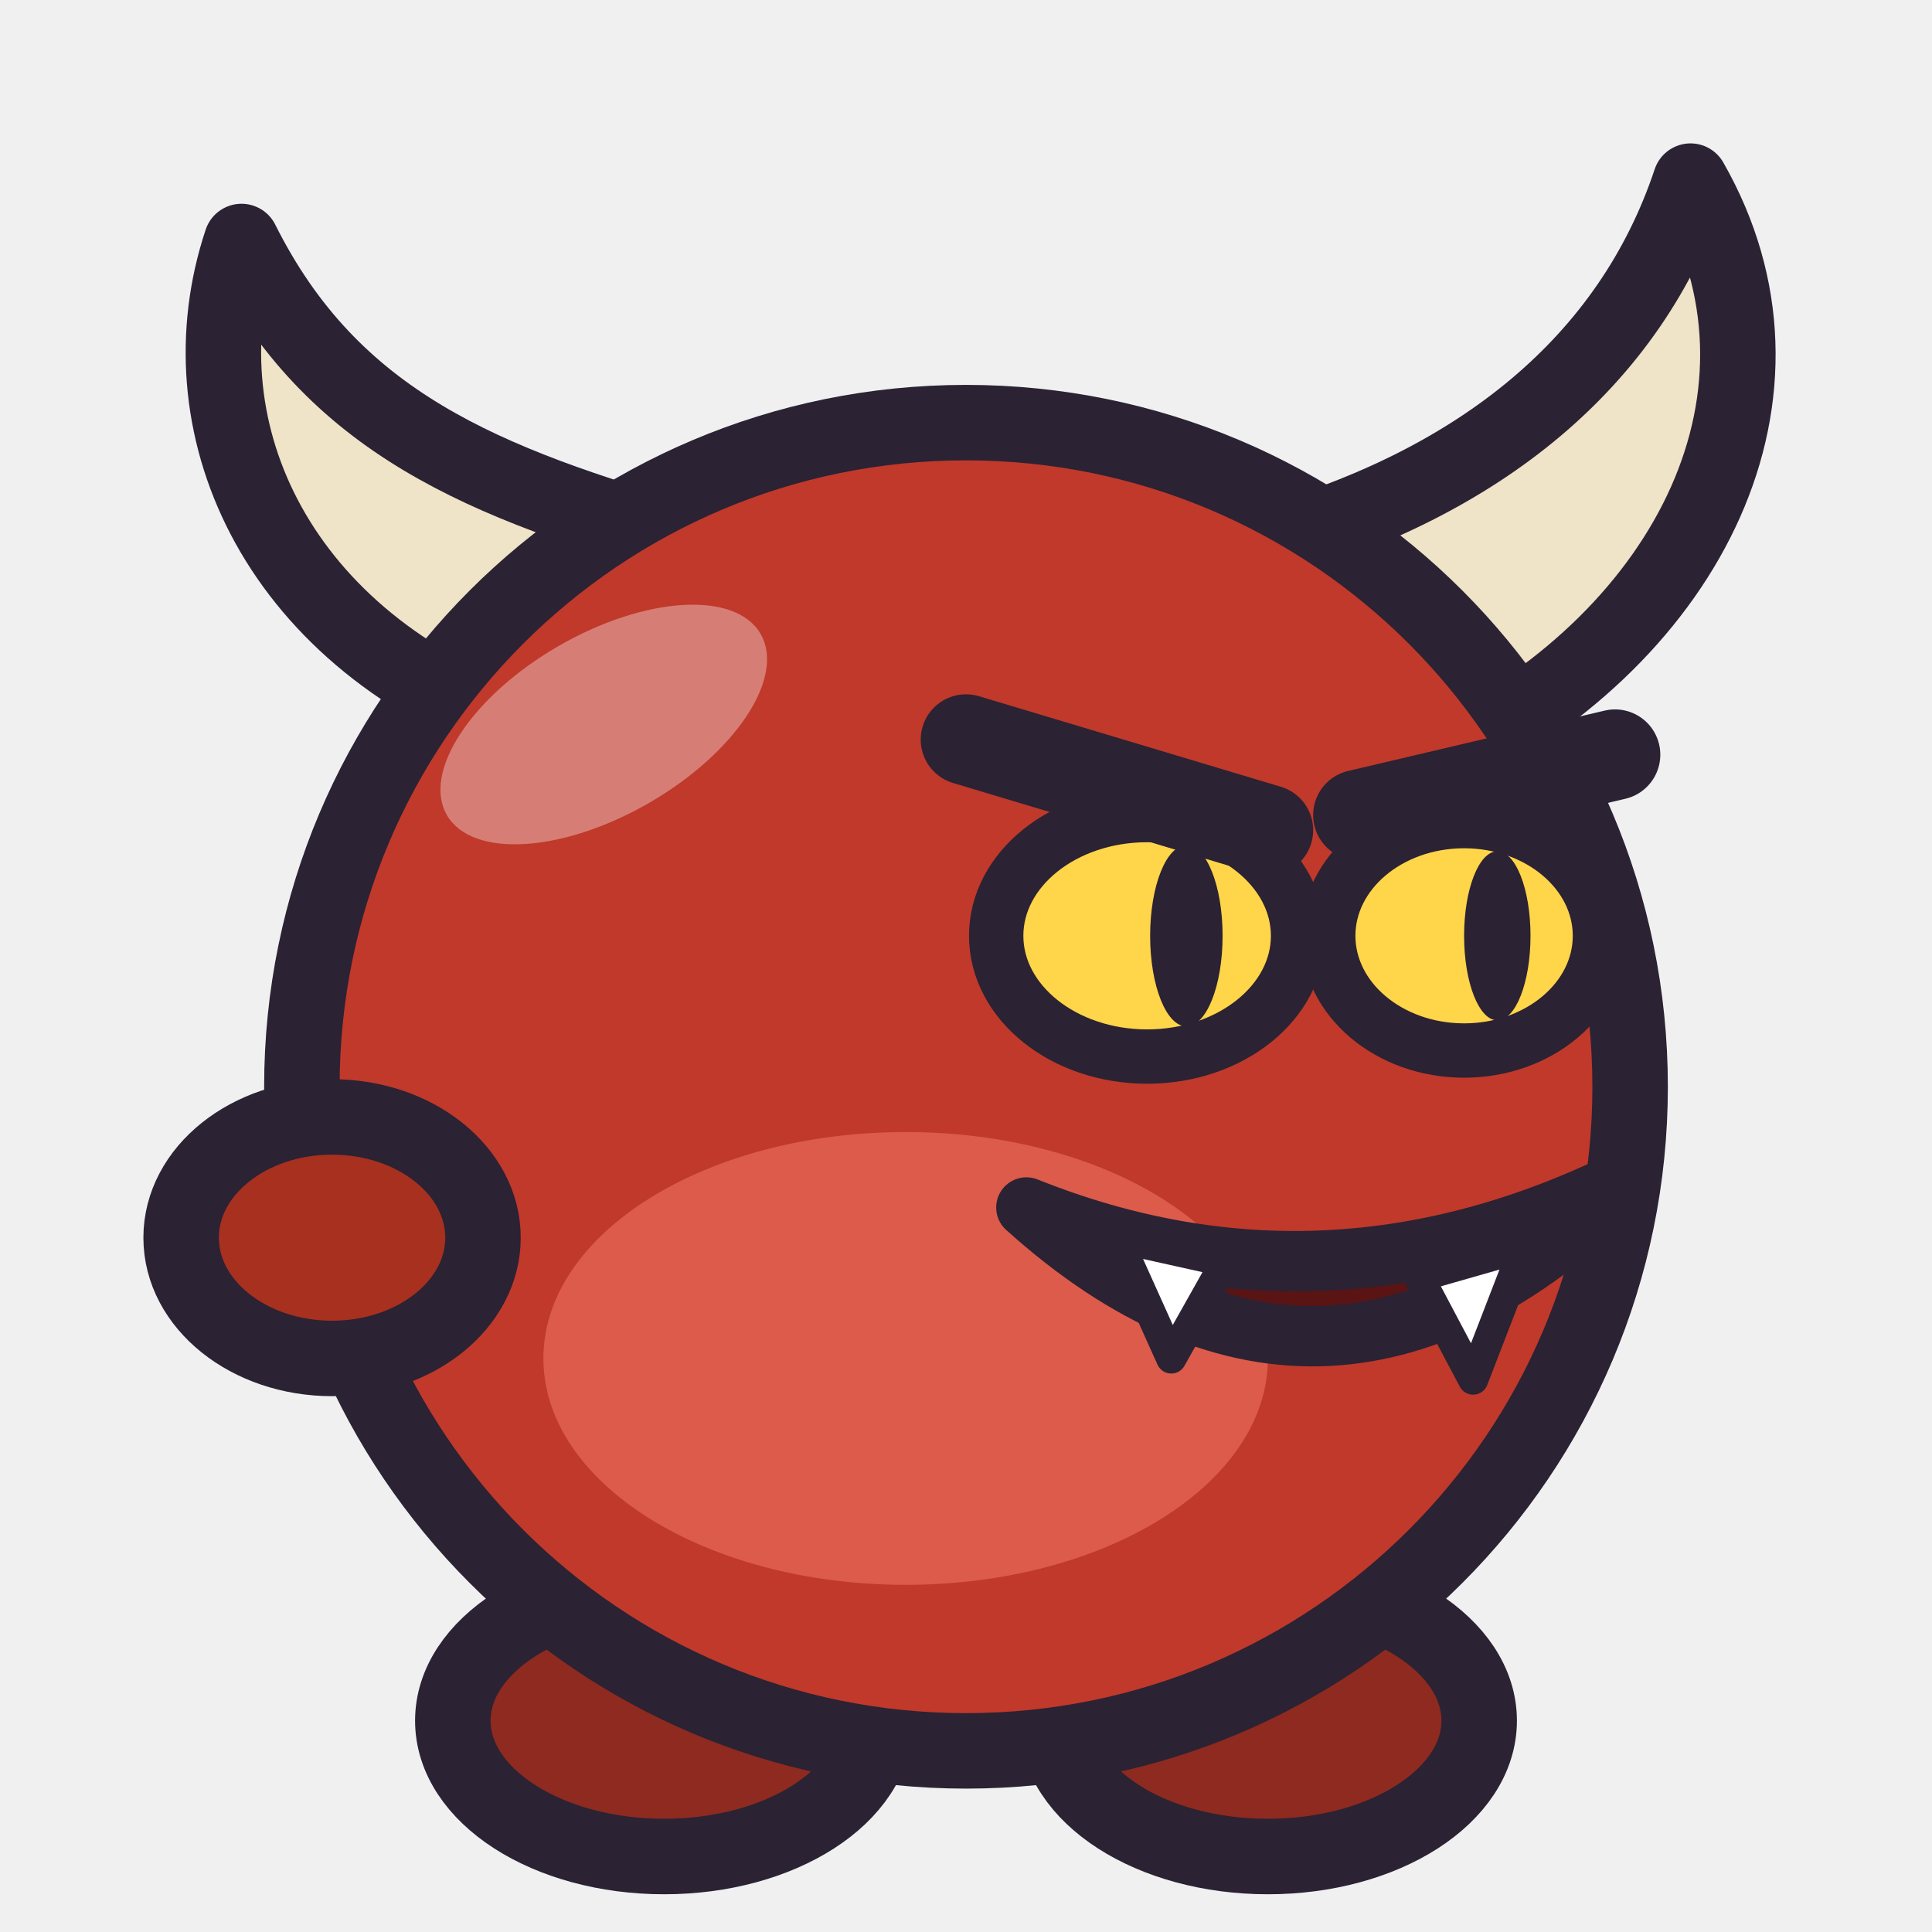
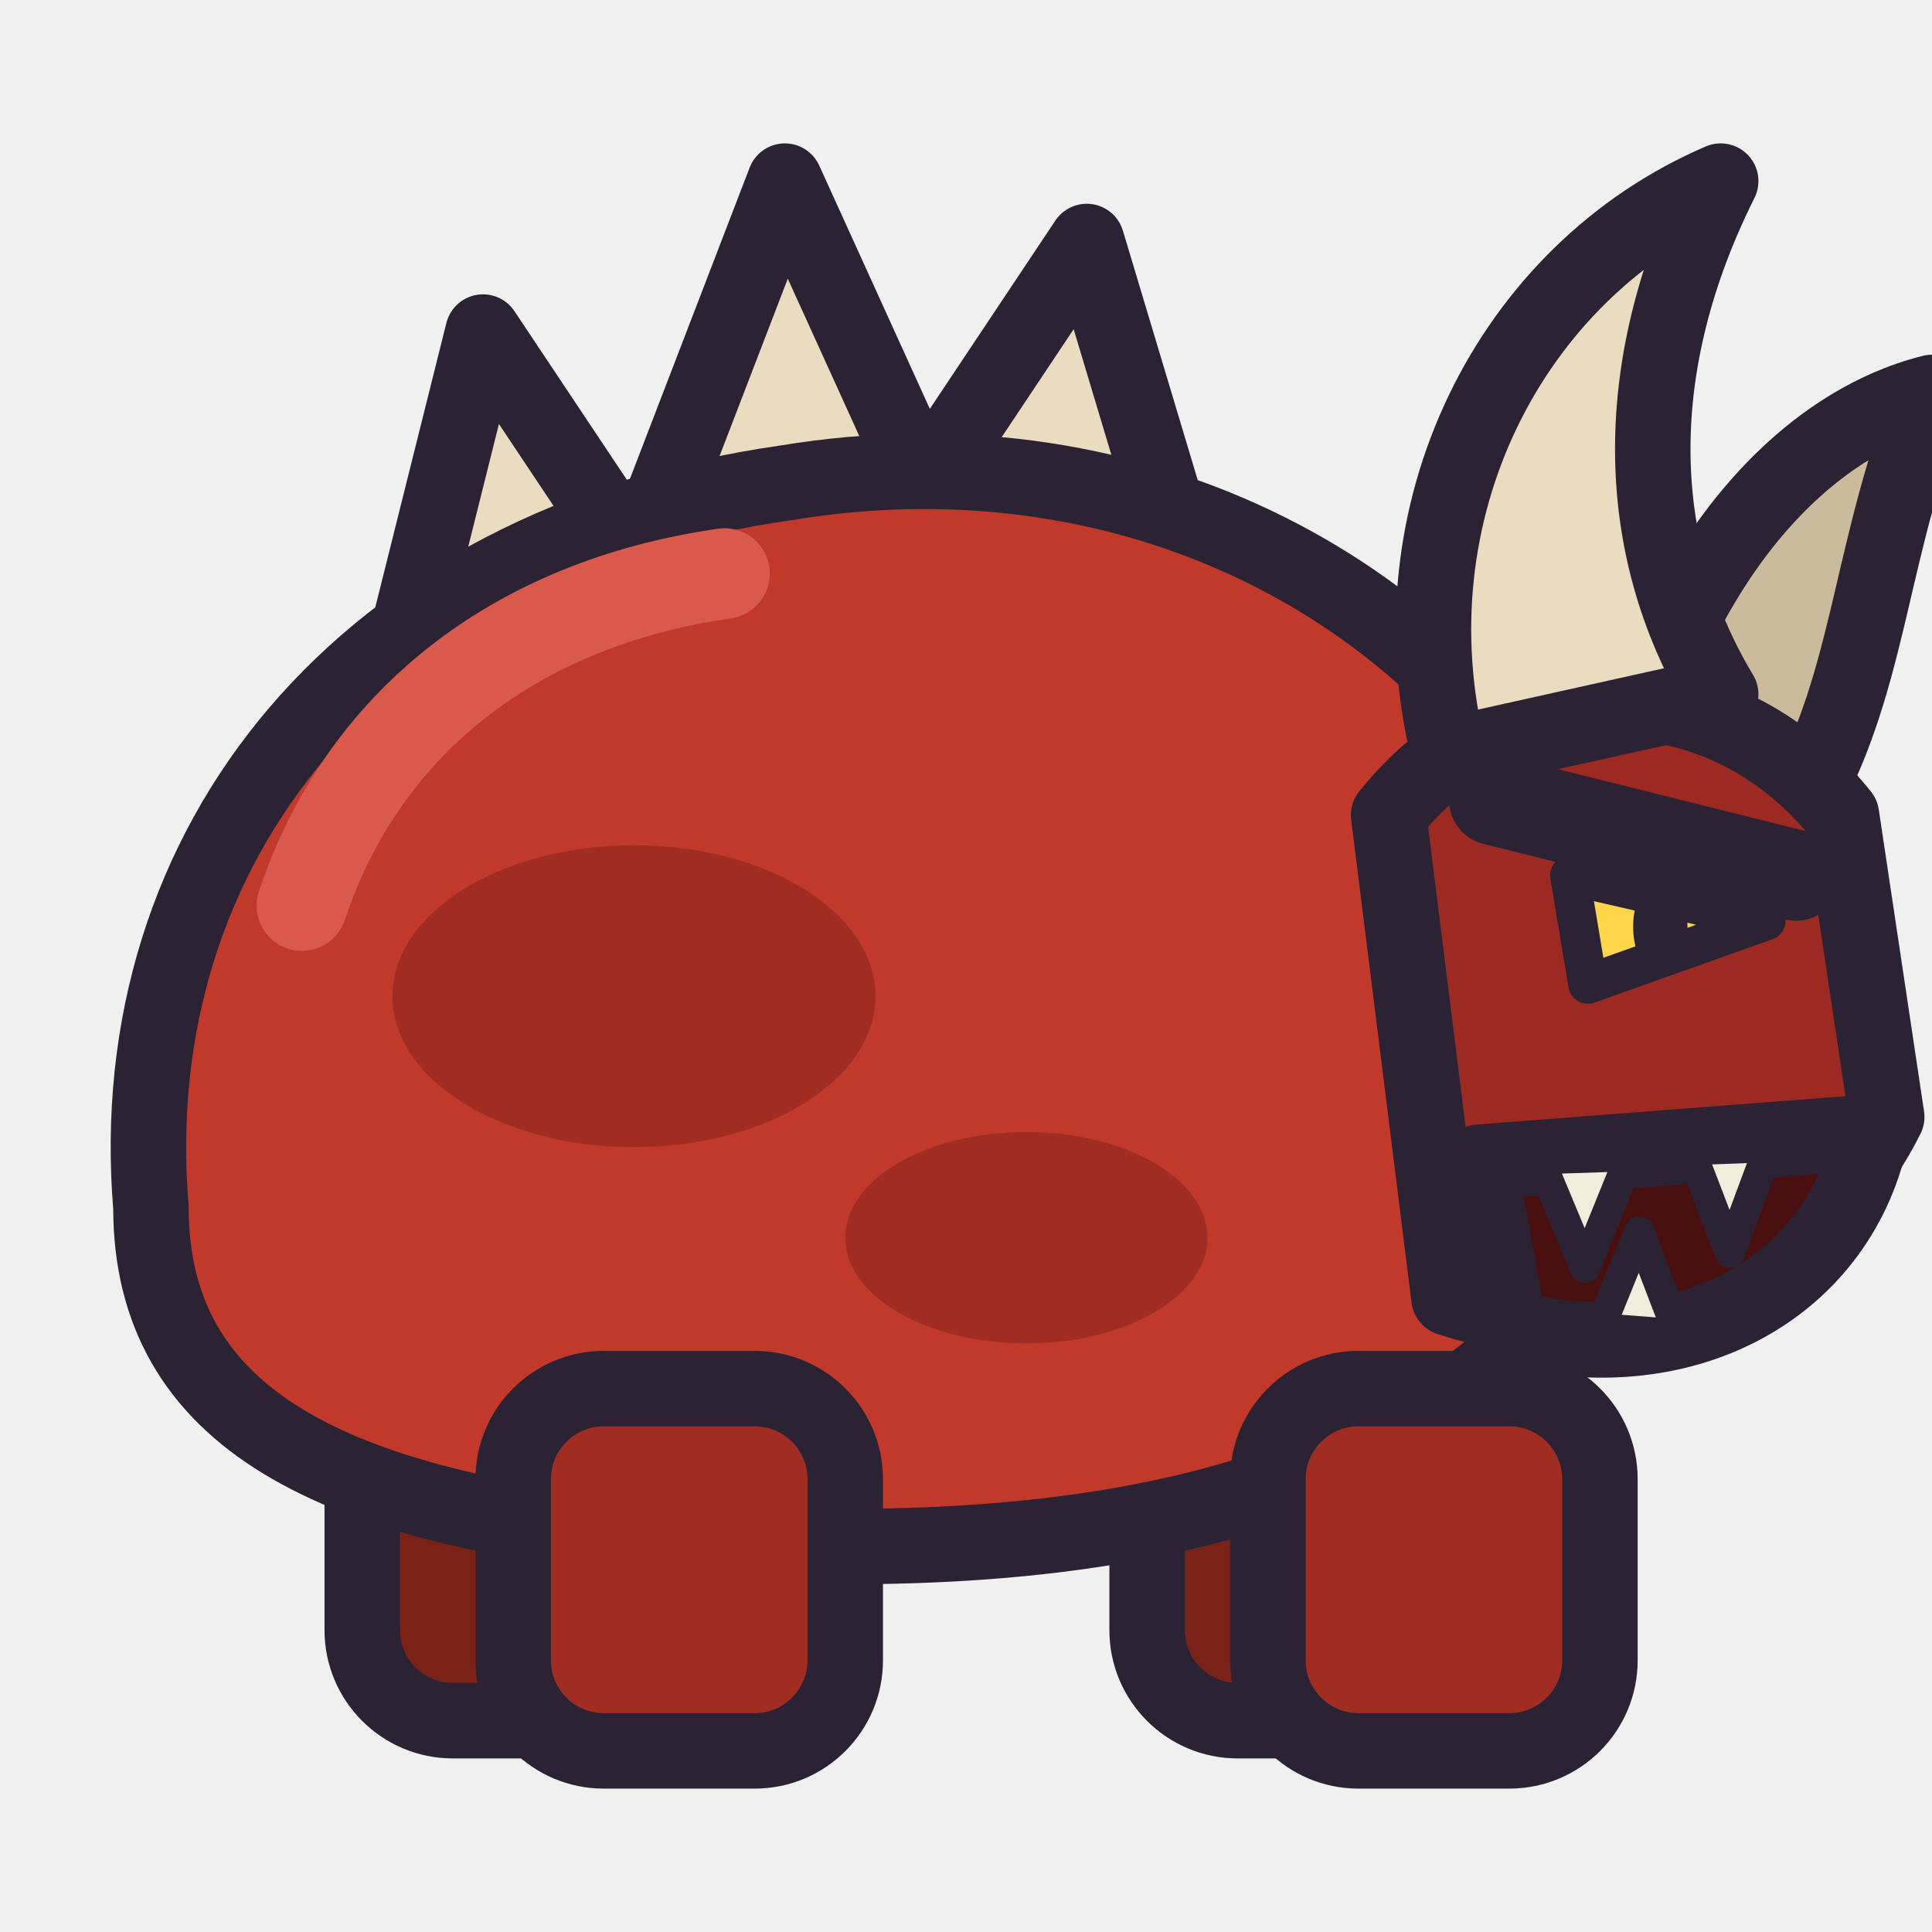
<svg xmlns="http://www.w3.org/2000/svg" viewBox="0 0 64 64">
  <g stroke="#2b2233" stroke-width="2.5" stroke-linejoin="round">
-     <path d="M17 24 C9 21 6 14 8 8 C11 14 16 16 23 18 Z" fill="#efe3c8" />
-     <path d="M42 18 C49 16 54 12 56 6 C60 13 56 21 48 25 Z" fill="#efe3c8" />
-     <ellipse cx="22" cy="57" rx="7" ry="4.5" fill="#8e2a1f" />
-     <ellipse cx="42" cy="57" rx="7" ry="4.5" fill="#8e2a1f" />
-     <circle cx="32" cy="36" r="22" fill="#c0392b" />
-     <ellipse cx="11" cy="41" rx="5" ry="4" fill="#a8301f" />
+     <rect x="12" y="44" width="10" height="13" rx="3" fill="#7a2218" />
+     <rect x="38" y="44" width="10" height="13" rx="3" fill="#7a2218" />
+     <polygon points="13,23 16,11 22,20" fill="#e9dcc0" />
+     <polygon points="21,19 26,6 31,17" fill="#e9dcc0" />
+     <polygon points="30,17 36,8 39,18" fill="#e9dcc0" />
+     <path d="M54 25 C56 18 60 14 64 13 C62 18 62 22 60 26 Z" fill="#c9bb9c" />
+     <path d="M5 40 C4 28 12 18 26 16 C38 14 48 20 52 28 L54 40 C48 50 36 52 22 51 C11 50 5 47 5 40 Z" fill="#c0392b" />
+     <path d="M46 27 C50 22 57 22 61 27 L62.5 37 C60 42 54 45 48 43 Z" fill="#9c2a22" />
+     <path d="M49 38.5 L62 37.5 C61 42.5 56 45.5 50 44 Z" fill="#4a1010" />
+     <path d="M48 25 C46 17 50 9 57 6 C54 12 54 18 57 23 Z" fill="#e9dcc0" />
+     <rect x="17" y="46" width="11" height="12" rx="3" fill="#a02c22" />
+     <rect x="42" y="46" width="11" height="12" rx="3" fill="#a02c22" />
  </g>
-   <ellipse cx="30" cy="45" rx="12" ry="7.5" fill="#dc5b4a" />
-   <ellipse cx="20" cy="24" rx="6" ry="3" fill="#ffffff" opacity="0.35" transform="rotate(-30 20 24)" />
-   <g stroke="#2b2233" stroke-width="1.8" fill="#ffd54a">
-     <ellipse cx="38" cy="31" rx="5" ry="4" />
-     <ellipse cx="48.5" cy="31" rx="4.5" ry="3.8" />
+   <ellipse cx="21" cy="33" rx="8" ry="5" fill="#a02c22" />
+   <ellipse cx="34" cy="41" rx="6" ry="3.5" fill="#a02c22" />
+   <path d="M10 30 C12 24 17 20 24 19" fill="none" stroke="#d9594c" stroke-width="3" stroke-linecap="round" />
+   <g fill="#f1ecdc" stroke="#2b2233" stroke-width="1" stroke-linejoin="round">
+     <polygon points="51,38.4 52.5,42 54,38.3" />
+     <polygon points="56,38.1 57.3,41.5 58.6,38" />
+     <polygon points="53,44 54.3,40.8 55.6,44.2" />
  </g>
-   <ellipse cx="39.3" cy="31" rx="1.2" ry="3" fill="#2b2233" />
-   <ellipse cx="49.6" cy="31" rx="1.1" ry="2.8" fill="#2b2233" />
-   <g stroke="#2b2233" stroke-width="3" stroke-linecap="round">
-     <line x1="32" y1="24.5" x2="42" y2="27.5" />
-     <line x1="45" y1="27" x2="53.5" y2="25" />
-   </g>
-   <path d="M34 40 Q44 49 54 39 Q44 44 34 40 Z" fill="#5a1414" stroke="#2b2233" stroke-width="2" stroke-linejoin="round" />
-   <g fill="#ffffff" stroke="#2b2233" stroke-width="1" stroke-linejoin="round">
-     <polygon points="37,41 38.8,45 40.6,41.8" />
-     <polygon points="47,42.3 48.8,45.7 50.5,41.3" />
-   </g>
+   <polygon points="52,29 58.5,30.5 52.6,32.6" fill="#ffd54a" stroke="#2b2233" stroke-width="1.3" stroke-linejoin="round" />
+   <ellipse cx="55" cy="30.7" rx="0.9" ry="1.6" fill="#2b2233" />
+   <path d="M49.5 26.5 L59.5 29" stroke="#2b2233" stroke-width="3" stroke-linecap="round" />
</svg>
